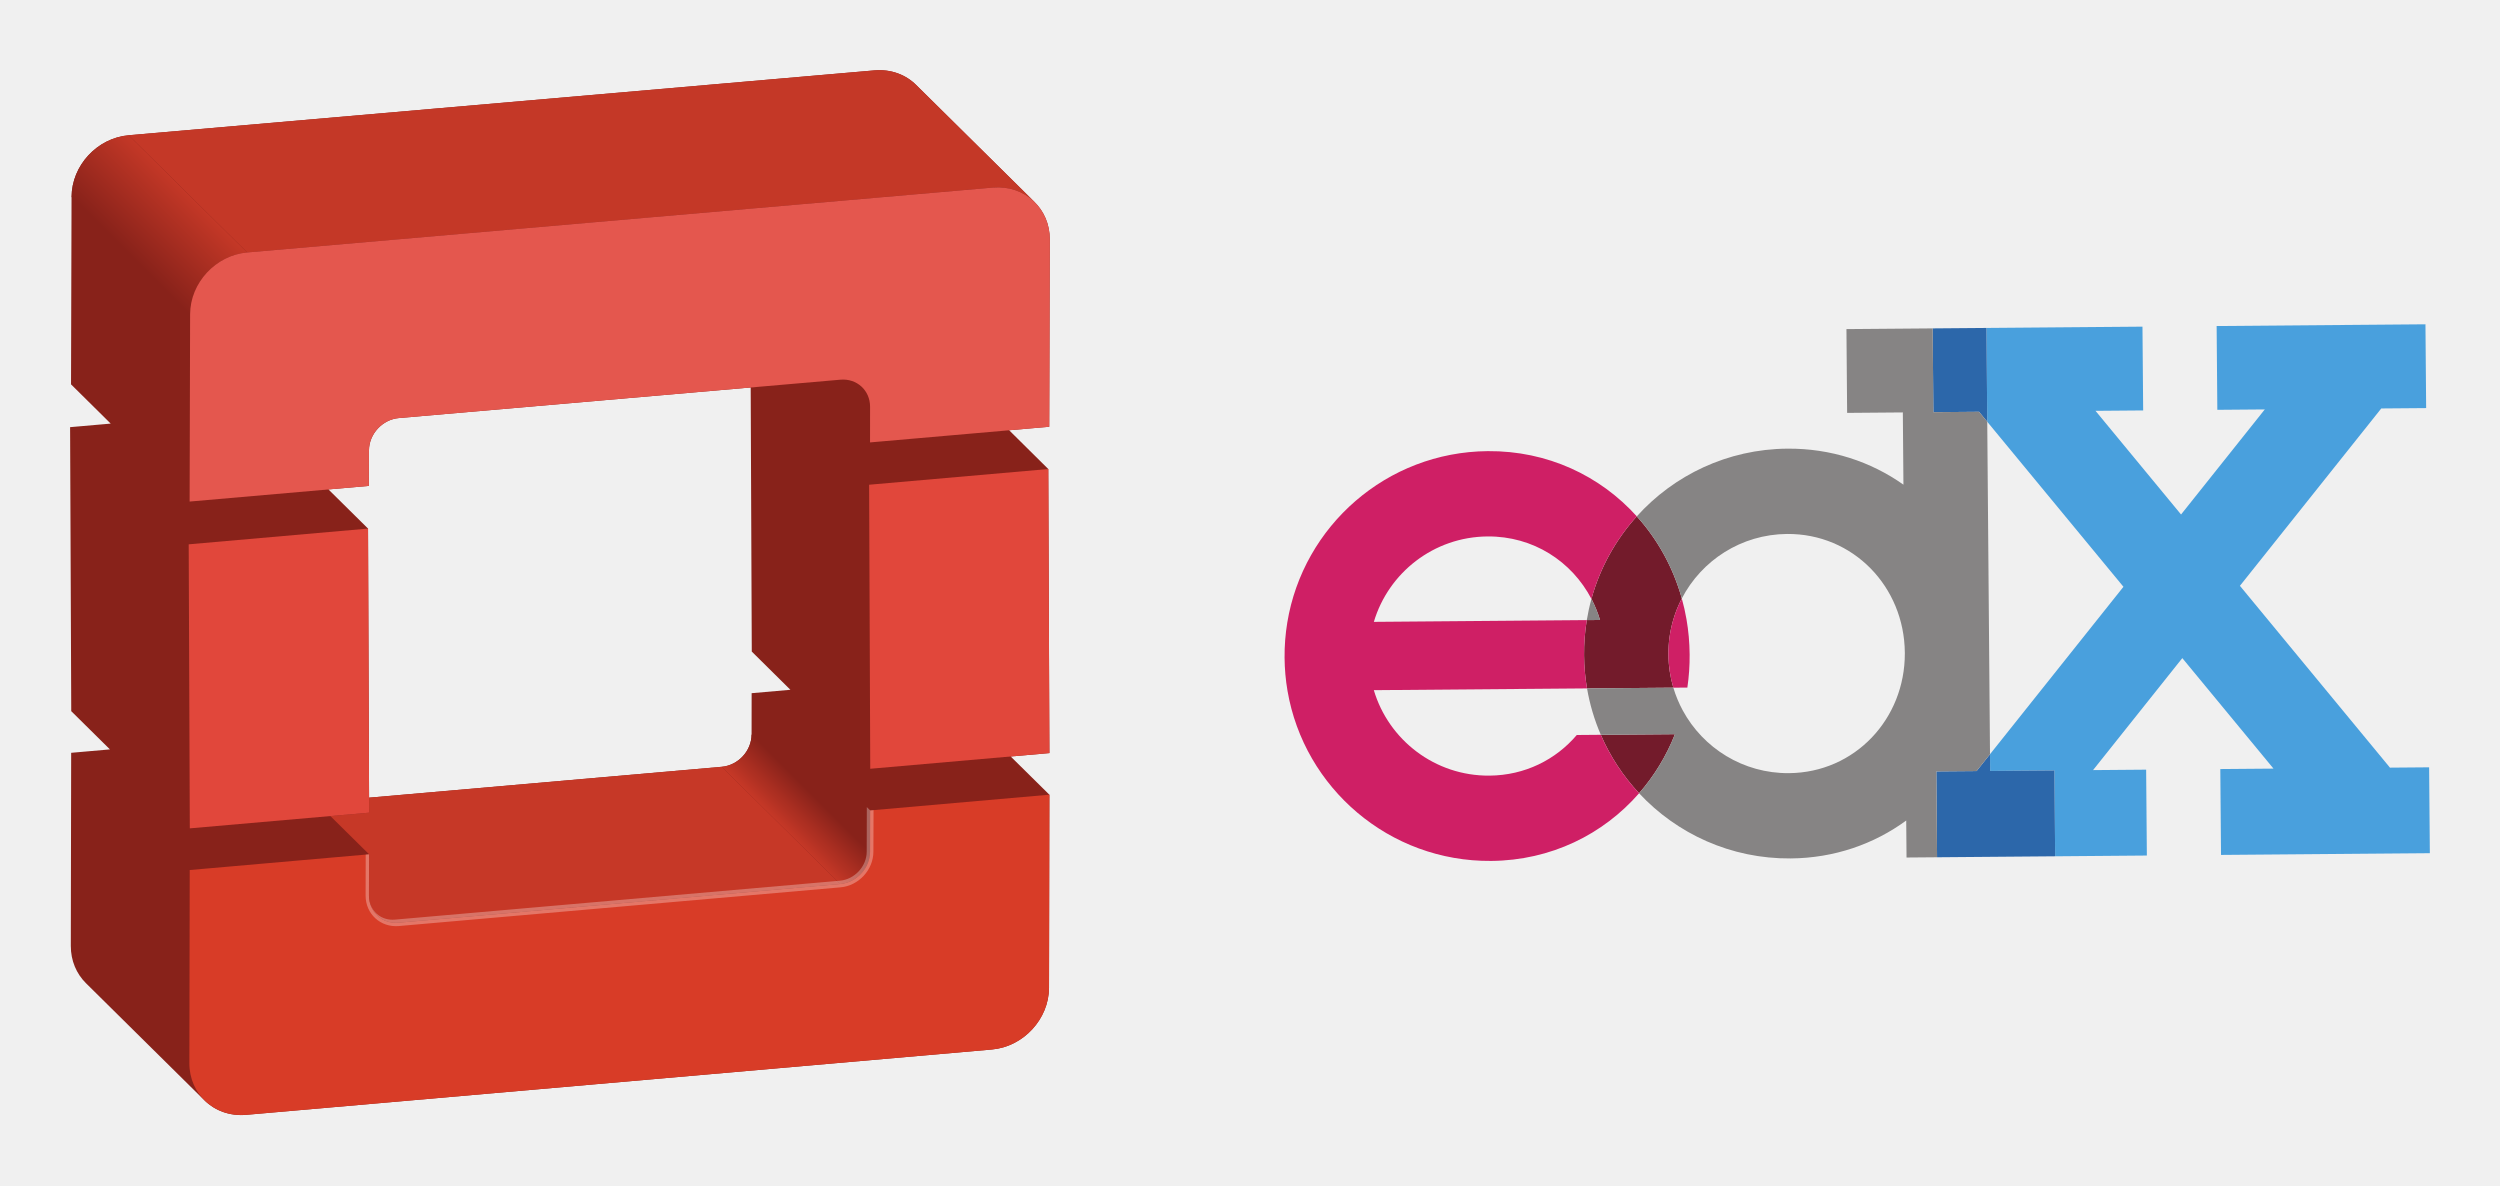
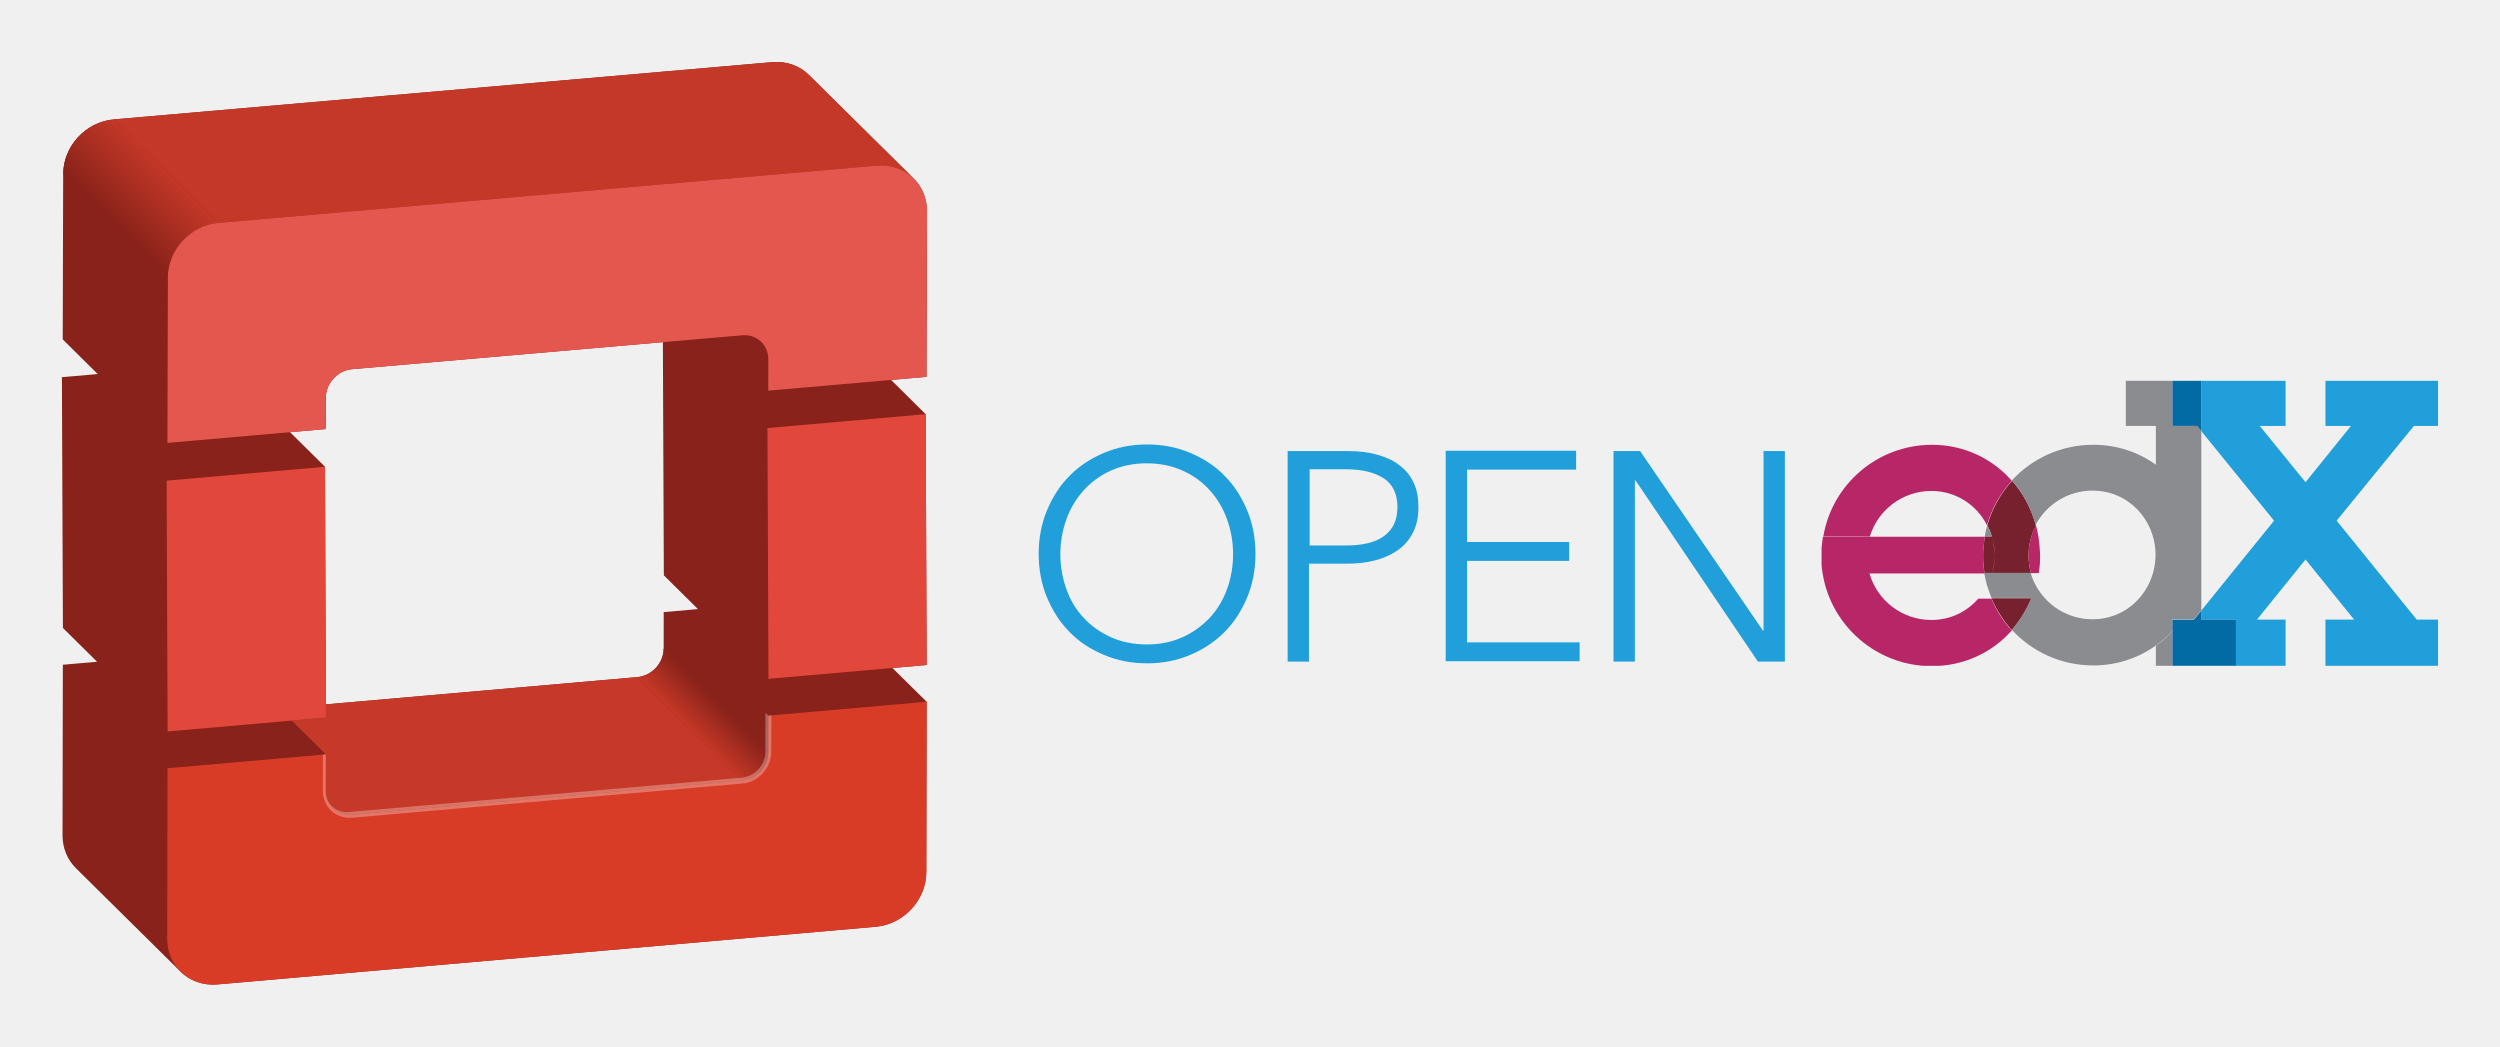
- <svg xmlns="http://www.w3.org/2000/svg" xmlns:xlink="http://www.w3.org/1999/xlink" width="178.174mm" height="84.471mm" viewBox="0 0 631.325 299.307" id="svg3803" version="1.1">
+ <svg xmlns="http://www.w3.org/2000/svg" xmlns:xlink="http://www.w3.org/1999/xlink" width="201.777mm" height="84.471mm" viewBox="0 0 714.959 299.307" id="svg3803" version="1.1">
  <defs id="defs3805">
    <linearGradient xlink:href="#SVGID_3_" id="linearGradient3561" gradientUnits="userSpaceOnUse" x1="429.749" y1="690.019" x2="431.228" y2="688.539" />
    <linearGradient x1="429.749" y1="690.019" x2="431.228" y2="688.539" id="SVGID_3_" gradientUnits="userSpaceOnUse">
      <stop id="stop2888" style="stop-color:#c63827;stop-opacity:1" offset="0" />
      <stop id="stop2890" style="stop-color:#88221a;stop-opacity:1" offset="1" />
    </linearGradient>
    <linearGradient xlink:href="#SVGID_5_" id="linearGradient3563" gradientUnits="userSpaceOnUse" x1="399.069" y1="663.081" x2="401.867" y2="660.283" />
    <linearGradient x1="399.069" y1="663.081" x2="401.867" y2="660.283" id="SVGID_5_" gradientUnits="userSpaceOnUse">
      <stop id="stop2902" style="stop-color:#88221a;stop-opacity:1" offset="0" />
      <stop id="stop2904" style="stop-color:#c43827;stop-opacity:1" offset="1" />
    </linearGradient>
    <clipPath id="SVGID_6_">
      <use id="use2909" style="overflow:visible" x="0" y="0" width="715.558" height="742.133" xlink:href="#SVGID_4_" />
    </clipPath>
    <linearGradient xlink:href="#SVGID_7_" id="linearGradient3565" gradientUnits="userSpaceOnUse" x1="409.951" y1="668.428" x2="428.871" y2="649.508" />
    <linearGradient x1="409.951" y1="668.428" x2="428.871" y2="649.508" id="SVGID_7_" gradientUnits="userSpaceOnUse">
      <stop id="stop2914" style="stop-color:#88221a;stop-opacity:1" offset="0" />
      <stop id="stop2916" style="stop-color:#c43827;stop-opacity:1" offset="1" />
    </linearGradient>
    <clipPath id="clipPath34">
      <path d="m 321.489,169.063 233.992,1.94 -1.245,150.198 -233.993,-1.941 1.246,-150.197 z" id="path36" />
    </clipPath>
    <clipPath id="clipPath42">
      <path d="M 0,0 612,0 612,792 0,792 0,0 Z" id="path44" />
    </clipPath>
+     <clipPath id="SVGID_2_">
+       <use height="100%" width="100%" y="0" x="0" id="use10" style="overflow:visible" xlink:href="#SVGID_1_" />
+     </clipPath>
+     <clipPath id="SVGID_4_-3">
+       <use height="100%" width="100%" y="0" x="0" id="use18" style="overflow:visible" xlink:href="#SVGID_3_-8" />
+     </clipPath>
+     <clipPath id="SVGID_6_-8">
+       <use height="100%" width="100%" y="0" x="0" id="use26" style="overflow:visible" xlink:href="#SVGID_5_-4" />
+     </clipPath>
+     <clipPath id="clipPath4303">
+       <use height="100%" width="100%" y="0" x="0" id="use4305" style="overflow:visible" xlink:href="#SVGID_5_-4" />
+     </clipPath>
+     <clipPath id="clipPath4307">
+       <use height="100%" width="100%" y="0" x="0" id="use4309" style="overflow:visible" xlink:href="#SVGID_5_-4" />
+     </clipPath>
+     <clipPath id="clipPath4311">
+       <use height="100%" width="100%" y="0" x="0" id="use4313" style="overflow:visible" xlink:href="#SVGID_5_-4" />
+     </clipPath>
+     <clipPath id="clipPath4315">
+       <use height="100%" width="100%" y="0" x="0" id="use4317" style="overflow:visible" xlink:href="#SVGID_5_-4" />
+     </clipPath>
+     <clipPath id="clipPath4319">
+       <use height="100%" width="100%" y="0" x="0" id="use4321" style="overflow:visible" xlink:href="#SVGID_5_-4" />
+     </clipPath>
+     <clipPath id="clipPath4323">
+       <use height="100%" width="100%" y="0" x="0" id="use4325" style="overflow:visible" xlink:href="#SVGID_5_-4" />
+     </clipPath>
  </defs>
-   <g id="layer1" transform="translate(-76.7154,-314.1374)">
-     <g id="g3988" transform="matrix(3.954299,0,0,3.954299,-403.2581,64.66898)">
+   <g id="layer1" transform="translate(-76.71543,-322.7088)">
+     <g id="g3988" transform="matrix(3.954299,0,0,3.954299,-403.2581,73.24043)">
      <path d="m 169.322,87.832 -22.472,1.954 c -1.044,0.092 -1.901,1.014 -1.905,2.058 l -0.006,2.274 -2.585,0.225 2.53,2.501 0.066,17.184 22.52,-1.971 c 1.05,-0.092 1.905,-1.014 1.908,-2.067 l 0.003,-2.634 2.476,-0.217 -2.467,-2.441 -0.069,-16.867 z m -39.726,-16.108 47.631,-4.141 c 1.05,-0.089 1.999,0.273 2.656,0.929 l 1.514,1.496 6.057,5.989 c 0.603,0.596 0.969,1.428 0.969,2.383 l -0.037,11.962 -2.561,0.222 2.501,2.478 0.071,18.14 -2.471,0.218 2.469,2.439 -0.023,12.33 c -0.007,1.997 -1.634,3.764 -3.647,3.943 l -47.629,4.173 c -1.051,0.092 -1.999,-0.274 -2.663,-0.929 l -7.569,-7.485 c -0.6,-0.595 -0.965,-1.432 -0.962,-2.379 l 0.023,-12.328 2.476,-0.218 -2.471,-2.442 -0.073,-18.137 2.593,-0.227 -2.534,-2.506 0.033,-11.962 c 0.003,-2.008 1.636,-3.771 3.644,-3.945 z" id="path2879" style="opacity:1;fill:#88221a" />
      <g style="opacity:1" transform="matrix(1.370412,0,0,1.370412,-417.5711,-829.6617)" id="g2881">
        <path d="m 410.476,688.617 16.433,-1.438 5.523,5.463 -20.58,1.802 c -0.765,0.069 -1.382,-0.497 -1.382,-1.264 l 0.006,-1.923 -1.802,-1.781 1.805,-0.158 -0.003,-0.701 z" id="path2883" style="fill:#c63827" />
      </g>
      <g style="opacity:1" transform="matrix(1.370412,0,0,1.370412,-417.5711,-829.6617)" id="g2885">
        <linearGradient x1="429.749" y1="690.019" x2="431.228" y2="688.539" id="linearGradient15387" gradientUnits="userSpaceOnUse">
          <stop id="stop15389" style="stop-color:#c63827;stop-opacity:1" offset="0" />
          <stop id="stop15391" style="stop-color:#88221a;stop-opacity:1" offset="1" />
        </linearGradient>
        <path d="m 432.432,692.642 -5.523,-5.463 c 0.766,-0.067 1.39,-0.74 1.392,-1.508 l 5.523,5.465 c -0.003,0.766 -0.629,1.438 -1.392,1.506 z" id="path2892" style="fill:url(#linearGradient3561)" />
      </g>
      <g style="opacity:1" transform="matrix(1.370412,0,0,1.370412,-417.5711,-829.6617)" id="g2894">
        <g id="g2896">
          <defs id="defs2898">
            <path d="m 402.137,666.088 -5.523,-5.463 c 0.002,-1.463 1.193,-2.75 2.659,-2.877 l 5.522,5.463 c -1.463,0.129 -2.655,1.415 -2.658,2.877 z" id="SVGID_4_" />
          </defs>
          <linearGradient x1="399.069" y1="663.081" x2="401.867" y2="660.283" id="linearGradient15398" gradientUnits="userSpaceOnUse">
            <stop id="stop15400" style="stop-color:#88221a;stop-opacity:1" offset="0" />
            <stop id="stop15402" style="stop-color:#c43827;stop-opacity:1" offset="1" />
          </linearGradient>
          <use id="use2906" style="overflow:visible;fill:url(#linearGradient3563)" x="0" y="0" width="715.558" height="742.133" xlink:href="#SVGID_4_" />
          <clipPath id="clipPath15405">
            <use id="use15407" style="overflow:visible" x="0" y="0" width="715.558" height="742.133" xlink:href="#SVGID_4_" />
          </clipPath>
          <g clip-path="url(#SVGID_6_)" id="g2911">
            <linearGradient x1="409.951" y1="668.428" x2="428.871" y2="649.508" id="linearGradient15410" gradientUnits="userSpaceOnUse">
              <stop id="stop15412" style="stop-color:#88221a;stop-opacity:1" offset="0" />
              <stop id="stop15414" style="stop-color:#c43827;stop-opacity:1" offset="1" />
            </linearGradient>
            <polygon points="439.55,660.187 404.795,663.211 399.272,657.748 434.029,654.726 " id="polygon2918" style="fill:url(#linearGradient3565)" />
          </g>
        </g>
      </g>
      <g style="opacity:1" transform="matrix(1.370412,0,0,1.370412,-417.5711,-829.6617)" id="g2920">
        <path d="m 442.18,688.479 -0.017,8.997 c -0.005,1.457 -1.192,2.747 -2.661,2.877 l -34.755,3.045 c -1.463,0.129 -2.65,-0.955 -2.646,-2.413 l 0.017,-8.995 8.358,-0.733 -0.006,1.923 c 0,0.767 0.617,1.333 1.382,1.264 l 20.58,-1.802 c 0.764,-0.067 1.39,-0.739 1.392,-1.506 l 0.004,-1.924 8.352,-0.733 z" id="path2922" style="fill:#d83c27" />
      </g>
      <g style="opacity:1" transform="matrix(1.370412,0,0,1.370412,-417.5711,-829.6617)" id="g2924">
        <polygon points="433.778,674.035 442.129,673.303 442.181,686.54 433.831,687.271 " id="polygon2926" style="fill:#e1473b" />
      </g>
      <g style="opacity:1" transform="matrix(1.370412,0,0,1.370412,-417.5711,-829.6617)" id="g2928">
        <path d="m 435.968,655.403 1.105,1.092 4.42,4.37 c -0.482,-0.479 -1.175,-0.743 -1.943,-0.679 l -34.755,3.024 -5.522,-5.463 34.757,-3.022 c 0.765,-0.065 1.458,0.2 1.938,0.678 z" id="path2930" style="fill:#c43827" />
      </g>
      <g style="opacity:1" transform="matrix(1.370412,0,0,1.370412,-417.5711,-829.6617)" id="g2932">
        <polygon points="402.07,676.812 410.428,676.078 410.479,689.317 402.122,690.048 " id="polygon2934" style="fill:#e1473b" />
      </g>
      <g style="opacity:1" transform="matrix(1.370412,0,0,1.370412,-417.5711,-829.6617)" id="g2936">
        <path d="m 404.795,663.211 34.755,-3.024 c 1.467,-0.123 2.652,0.955 2.65,2.418 l -0.027,8.729 -8.352,0.729 0.002,-1.66 c 0.002,-0.767 -0.619,-1.331 -1.381,-1.263 l -20.581,1.789 c -0.762,0.067 -1.387,0.74 -1.39,1.502 l -0.004,1.659 -8.354,0.729 0.023,-8.729 c 0.004,-1.464 1.196,-2.75 2.659,-2.879 z" id="path2938" style="fill:#e4574e" />
      </g>
      <g style="opacity:1" transform="matrix(1.370412,0,0,1.370412,-417.5711,-829.6617)" id="g2940">
        <path d="m 433.827,689.212 -0.004,1.924 c -0.002,0.767 -0.628,1.438 -1.392,1.506 l -20.58,1.802 c -0.688,0.062 -1.257,-0.391 -1.363,-1.038 0.1,0.562 0.593,0.949 1.194,0.895 l 20.734,-1.813 c 0.684,-0.061 1.248,-0.666 1.25,-1.352 l 0.005,-1.924 0,-0.155 0.156,0.155 z" id="path2942" style="opacity:0.3;fill:#ffffff" />
      </g>
      <g style="opacity:1" transform="matrix(1.370412,0,0,1.370412,-417.5711,-829.6617)" id="g2944">
        <path d="m 410.314,693.18 0.005,-1.909 0.156,-0.014 -0.006,1.923 c 0,0.767 0.617,1.333 1.382,1.264 l 20.58,-1.802 c 0.764,-0.067 1.39,-0.739 1.392,-1.506 l 0.004,-1.924 0.158,-0.014 -0.007,1.938 c -0.002,0.849 -0.69,1.588 -1.534,1.661 l -20.578,1.803 c -0.855,0.076 -1.553,-0.561 -1.552,-1.42 z" id="path2946" style="opacity:0.3;fill:#ffffff" />
      </g>
    </g>
-     <g transform="matrix(1.25,0,0,-1.25,399.8084,533.6335)" id="g10">
-       <g transform="translate(-321.1868,-206.6377)" id="g30">
-         <g clip-path="url(#clipPath34)" id="g32">
-           <g transform="translate(0,2.246062)" id="g38">
-             <g clip-path="url(#clipPath42)" id="g40">
-               <g transform="translate(552.8532,297.5448)" id="g46">
-                 <path d="m 0,0 -0.14,16.928 -42.187,-0.35 0.14,-16.928 9.587,0.08 -16.915,-21.226 -17.283,20.942 9.628,0.08 -0.14,16.927 -31.517,-0.261 0.157,-18.953 27.516,-33.34 -26.958,-33.827 0.028,-3.381 12.986,0.108 0.144,-17.348 18.53,0.154 -0.144,17.348 -10.725,-0.089 18.03,22.625 10e-4,0 18.423,-22.323 -10.746,-0.089 0.144,-17.348 42.187,0.35 -0.144,17.348 -7.912,-0.066 -30.313,36.733 L -9.068,-0.075 0,0" id="path48" style="fill:#49a0dd;fill-opacity:1;fill-rule:nonzero;stroke:none" />
-               </g>
-               <g transform="translate(453.1595,313.6466)" id="g50">
-                 <path d="m 0,0 0.14,-16.928 9.224,0.077 1.66,-2.011 L 10.867,0.09 0,0" id="path52" style="fill:#2c67aa;fill-opacity:1;fill-rule:nonzero;stroke:none" />
-               </g>
-               <g transform="translate(464.7687,224.2362)" id="g54">
-                 <path d="M 0,0 -0.028,3.381 -2.74,-0.023 -10.867,-0.09 -10.723,-17.438 13.131,-17.24 12.987,0.108 0,0" id="path56" style="fill:#2c67aa;fill-opacity:1;fill-rule:nonzero;stroke:none" />
-               </g>
-               <g transform="translate(386.1151,231.5408)" id="g58">
-                 <path d="M 0,0 14.979,0.124 C 13.238,-4.287 10.779,-8.317 7.732,-11.807 4.523,-8.369 1.894,-4.381 0,0" id="path60" style="fill:#731b2b;fill-opacity:1;fill-rule:nonzero;stroke:none" />
-               </g>
-               <g transform="translate(385.957,254.7362)" id="g62">
-                 <path d="m 0,0 -2.673,-0.022 c -0.38,-2.309 -0.569,-4.682 -0.549,-7.101 0.019,-2.282 0.222,-4.519 0.596,-6.698 l 2.851,0.023 c 0.569,2.133 0.862,4.385 0.843,6.71 C 1.048,-4.619 0.676,-2.238 0,0 Z m 0,0 c 0.676,-2.238 1.048,-4.619 1.068,-7.088 0.019,-2.325 -0.274,-4.577 -0.843,-6.71 l 14.585,0.121 c -0.632,2.123 -0.978,4.369 -0.997,6.695 -0.021,2.469 0.33,4.855 1.001,7.105 L 0,0 Z M 7.426,20.936 C 3.178,16.228 -0.002,10.539 -1.735,4.256 -1.031,2.91 -0.448,1.486 0,0 l 14.814,0.123 c 0.436,1.47 1.011,2.882 1.707,4.221 -1.753,6.28 -4.896,11.938 -9.095,16.592" id="path64" style="fill:#731b2b;fill-opacity:1;fill-rule:nonzero;stroke:none" />
-               </g>
-               <g transform="translate(384.2221,258.9922)" id="g66">
-                 <path d="m 0,0 c -0.388,-1.397 -0.701,-2.826 -0.938,-4.278 l 2.673,0.022 C 1.286,-2.77 0.704,-1.346 0,0 Z m 63.593,-44.768 0.062,-7.477 6.169,0.051 -0.108,12.962 c -1.846,-2.05 -3.895,-3.906 -6.123,-5.536 z M 78.302,37.803 69.078,37.727 68.937,54.654 51.516,54.51 51.656,37.582 62.909,37.676 63.03,23.084 C 56.448,27.736 48.388,30.431 39.564,30.358 27.486,30.258 16.658,24.995 9.161,16.68 13.36,12.026 16.503,6.368 18.256,0.088 22.247,7.77 30.247,13.046 39.508,13.123 52.852,13.234 63.201,2.502 63.311,-10.842 l 0.002,-0.132 c 0.043,-13.284 -10.104,-24.114 -23.405,-24.225 -9.26,-0.076 -17.347,5.066 -21.465,12.681 0,0 0,0 0,0 -0.782,1.446 -1.421,2.981 -1.898,4.585 l -17.436,-0.144 c 0.271,-1.586 0.632,-3.139 1.079,-4.656 0.474,-1.616 1.045,-3.191 1.705,-4.718 l 14.979,0.124 c -1.741,-4.411 -4.2,-8.441 -7.247,-11.932 7.634,-8.189 18.548,-13.271 30.625,-13.171 8.825,0.073 16.839,2.901 23.343,7.662 2.228,1.63 4.277,3.486 6.123,5.536 l -0.036,4.386 8.126,0.067 2.713,3.404 -0.558,67.167 -1.659,2.011" id="path68" style="fill:#868484;fill-opacity:1;fill-rule:nonzero;stroke:none" />
-               </g>
-               <g transform="translate(363.2773,288.8482)" id="g70">
-                 <path d="m 0,0 c -20.443,-0.17 -37.301,-15.127 -40.503,-34.636 l 17.488,0.145 c 2.947,9.905 12.084,17.166 22.959,17.256 9.234,0.077 17.035,-5.039 21.001,-12.621 1.733,6.283 4.913,11.972 9.161,16.68 C 22.724,-4.985 12.078,0.1 0,0 Z m 17.984,-57.348 c -4.233,-4.982 -10.48,-8.149 -17.639,-8.208 -11.019,-0.092 -20.375,7.207 -23.364,17.266 l 43.073,0.357 c -0.374,2.179 -0.577,4.416 -0.596,6.698 -0.02,2.419 0.168,4.792 0.549,7.101 l -60.51,-0.502 c -0.38,-2.309 -0.569,-4.682 -0.549,-7.101 0.019,-2.282 0.222,-4.519 0.596,-6.698 l 0,0 c 3.366,-19.648 20.563,-34.524 41.143,-34.353 12.077,0.1 22.638,5.361 29.883,13.673 -3.209,3.439 -5.838,7.426 -7.732,11.808 l -4.854,-0.041 z m 22.162,23.381 c -0.246,1.426 -0.562,2.828 -0.945,4.199 -0.697,-1.339 -1.271,-2.751 -1.707,-4.221 -0.672,-2.25 -1.022,-4.636 -1.002,-7.105 0.02,-2.326 0.366,-4.572 0.998,-6.695 l 2.834,0.024 c 0.32,2.185 0.477,4.425 0.458,6.706 -0.02,2.419 -0.236,4.789 -0.636,7.092" id="path72" style="fill:#cf1f65;fill-opacity:1;fill-rule:nonzero;stroke:none" />
-               </g>
-             </g>
+     <g transform="translate(368.7583,426.6122)" id="g4257">
+       <g transform="translate(-199.7,-242.6)" id="Logo">
+         <defs id="defs6">
+           <rect height="114.6" width="178.6" y="242.4" x="427.5" id="SVGID_1_" />
+         </defs>
+         <clipPath id="clipPath4331">
+           <use height="100%" width="100%" y="0" x="0" id="use4333" style="overflow:visible" xlink:href="#SVGID_1_" />
+         </clipPath>
+         <g clip-path="url(#SVGID_2_)" id="g12" class="st0">
+           <defs id="defs14">
+             <rect height="81.5" width="176.3" y="247.6" x="428.6" id="SVGID_3_-8" />
+           </defs>
+           <clipPath id="clipPath4338">
+             <use height="100%" width="100%" y="0" x="0" id="use4340" style="overflow:visible" xlink:href="#SVGID_3_-8" />
+           </clipPath>
+           <g clip-path="url(#SVGID_4_-3)" id="g20" class="st1">
+             <defs id="defs22">
+               <rect height="81.5" width="176.3" y="247.6" x="428.6" id="SVGID_5_-4" />
+             </defs>
+             <clipPath id="clipPath4345">
+               <use height="100%" width="100%" y="0" x="0" id="use4347" style="overflow:visible" xlink:href="#SVGID_5_-4" />
+             </clipPath>
+             <polygon style="fill:#209fda" clip-path="url(#SVGID_6_-8)" id="polygon28" points="561.3,329.1 561.3,315.9 553.1,315.9 567,298.7 567,298.7 580.9,315.9 572.7,315.9 572.7,329.1 604.9,329.1 604.9,315.9 598.8,315.9 575.9,287.6 598,260.5 604.9,260.5 604.9,247.6 572.7,247.6 572.7,260.5 580,260.5 567,276.6 553.9,260.5 561.3,260.5 561.3,247.6 537.2,247.6 537.2,262 558,287.6 537.2,313.3 537.2,315.9 547.1,315.9 547.1,329.1 " class="st2" />
+             <polygon style="fill:#026ba4" clip-path="url(#SVGID_6_-8)" id="polygon30" points="528.9,260.5 535.9,260.5 537.2,262 537.2,247.6 528.9,247.6 " class="st3" />
+             <polygon style="fill:#026ba4" clip-path="url(#SVGID_6_-8)" id="polygon32" points="535.1,315.9 528.9,315.9 528.9,329.1 547.1,329.1 547.1,315.9 537.2,315.9 537.2,313.3 " class="st3" />
+             <path style="fill:#78212e" clip-path="url(#SVGID_6_-8)" id="path34" d="m 477.2,309.8 11.4,0 c -1.4,3.4 -3.3,6.4 -5.6,9.1 -2.4,-2.7 -4.4,-5.8 -5.8,-9.1" class="st4" />
+             <path style="fill:#78212e" clip-path="url(#SVGID_6_-8)" id="path36-3" d="m 483.1,276.2 c -3.3,3.6 -5.7,7.9 -7.1,12.7 0.5,1 1,2.1 1.3,3.3 l 11.3,0 c 0.3,-1.1 0.8,-2.2 1.3,-3.2 -1.3,-4.9 -3.7,-9.3 -6.8,-12.8 z m -5.8,15.9 c 0.5,1.7 0.8,3.5 0.8,5.4 0,1.8 -0.2,3.5 -0.7,5.1 l 11.1,0 c -0.5,-1.6 -0.7,-3.3 -0.7,-5.1 0,-1.9 0.3,-3.7 0.8,-5.4 l -11.3,0 z m 0,0 -2,0 c -0.3,1.8 -0.5,3.6 -0.5,5.4 0,1.7 0.1,3.4 0.4,5.1 l 2.2,0 c 0.4,-1.6 0.7,-3.3 0.7,-5.1 -0.1,-1.9 -0.3,-3.7 -0.8,-5.4 z" class="st4" />
+             <path style="fill:#8a8c8f" clip-path="url(#SVGID_6_-8)" id="path38" d="m 535.9,260.5 -7,0 0,-12.9 -13.3,0 0,12.9 8.6,0 0,11.1 c -5,-3.6 -11.1,-5.7 -17.9,-5.7 -9.2,0 -17.5,3.9 -23.3,10.2 3.2,3.6 5.5,7.9 6.8,12.7 3.1,-5.8 9.2,-9.8 16.3,-9.8 10.2,0 18,8.3 18,18.4 l 0,0.1 c -0.1,10.1 -7.9,18.3 -18,18.3 -7.1,0 -13.2,-4 -16.3,-9.8 l 0,0 c -0.6,-1.1 -1.1,-2.3 -1.4,-3.5 l -13.3,0 c 0.2,1.2 0.5,2.4 0.8,3.6 0.4,1.2 0.8,2.4 1.3,3.6 l 11.4,0 c -1.4,3.4 -3.3,6.4 -5.6,9.1 5.8,6.3 14.1,10.2 23.3,10.2 6.7,0 12.9,-2.1 17.9,-5.7 1.7,-1.2 3.3,-2.6 4.7,-4.2 l 0,-3.3 6.2,0 2.1,-2.6 0,-51.2 -1.3,-1.5 z m -11.7,62.9 0,5.7 4.7,0 0,-9.9 c -1.4,1.6 -3,3 -4.7,4.2 z M 476,288.8 c -0.3,1.1 -0.6,2.2 -0.7,3.3 l 2,0 c -0.4,-1.1 -0.8,-2.2 -1.3,-3.3 z" class="st5" />
+             <path style="fill:#b72768" clip-path="url(#SVGID_6_-8)" id="path40" d="m 490.6,292.1 c -0.2,-1.1 -0.4,-2.2 -0.7,-3.2 -0.5,1 -1,2.1 -1.3,3.2 -0.5,1.7 -0.8,3.5 -0.8,5.4 0,1.8 0.2,3.5 0.7,5.1 l 2.2,0 c 0.3,-1.7 0.4,-3.4 0.4,-5.1 -0.1,-1.8 -0.2,-3.6 -0.5,-5.4 z m -30.4,-26.2 c -15.6,0 -28.6,11.3 -31.1,26.2 l 13.3,0 c 2.3,-7.5 9.3,-13 17.6,-13 7,0 13,4 15.9,9.8 1.4,-4.8 3.8,-9.1 7.1,-12.7 -5.5,-6.3 -13.6,-10.3 -22.8,-10.3 z m 13.3,43.9 c -3.3,3.8 -8,6.2 -13.5,6.2 -8.4,0 -15.5,-5.6 -17.7,-13.3 l 32.9,0 c -0.3,-1.7 -0.4,-3.4 -0.4,-5.1 0,-1.8 0.2,-3.7 0.5,-5.4 l -46.3,0 c -0.3,1.8 -0.5,3.6 -0.5,5.4 0,1.7 0.1,3.4 0.4,5.1 l 0,0 c 2.4,15 15.5,26.5 31.2,26.5 9.2,0 17.3,-3.9 22.9,-10.2 -2.4,-2.6 -4.4,-5.7 -5.8,-9.1 l -3.7,0 z" class="st6" />
          </g>
        </g>
+       </g>
+       <g transform="translate(-199.7,-242.6)" id="g42">
+         <path style="fill:#209fda" id="path44-0" d="m 411.8,319 0.2,0 0,-51.3 6.1,0 0,60.2 -7.7,0 -35,-51.8 -0.2,0 0,51.8 -6.1,0 0,-60.2 7.6,0 35.1,51.3 z" class="st7" />
+       </g>
+       <g transform="translate(-199.7,-242.6)" id="g46">
+         <path style="fill:#209fda" id="path48" d="m 327.2,322.4 32.2,0 0,5.4 -38.3,0 0,-60.2 37.3,0 0,5.4 -31.2,0 0,20.7 29.2,0 0,5.4 -29.2,0 0,23.3 z" class="st7" />
+       </g>
+       <g transform="translate(-199.7,-242.6)" id="g50">
+         <path style="fill:#209fda" id="path52" d="m 276.1,267.7 17,0 c 3.1,0 5.8,0.3 8.3,1 2.5,0.7 4.6,1.6 6.4,3 1.8,1.3 3.2,3 4.1,5 1,2 1.4,4.4 1.4,7.1 0,2.7 -0.5,5.1 -1.5,7.1 -1,2 -2.4,3.7 -4.2,5 -1.8,1.3 -3.9,2.3 -6.5,3 -2.5,0.7 -5.3,1 -8.4,1 l -10.7,0 0,28 -6.1,0 0,-60.2 z m 6.1,27 10.4,0 c 4.8,0 8.5,-0.9 11,-2.8 2.5,-1.9 3.7,-4.6 3.7,-8.2 0,-3.7 -1.3,-6.5 -3.9,-8.2 -2.6,-1.7 -6.2,-2.6 -10.8,-2.6 l -10.4,0 0,21.8 z" class="st7" />
+       </g>
+       <g transform="translate(-199.7,-242.6)" id="g54">
+         <path style="fill:#209fda" id="path56" d="m 266.7,297.1 c 0,4.5 -0.8,8.7 -2.4,12.5 -1.6,3.8 -3.7,7.1 -6.5,9.9 -2.8,2.8 -6,4.9 -9.8,6.5 -3.8,1.6 -7.9,2.4 -12.3,2.4 -4.4,0 -8.5,-0.8 -12.3,-2.4 -3.8,-1.6 -7.1,-3.7 -9.8,-6.5 -2.8,-2.8 -4.9,-6.1 -6.5,-9.9 -1.6,-3.8 -2.4,-8 -2.4,-12.5 0,-4.5 0.8,-8.7 2.4,-12.5 1.6,-3.8 3.7,-7.1 6.5,-9.9 2.8,-2.8 6,-4.9 9.8,-6.5 3.8,-1.6 7.9,-2.4 12.3,-2.4 4.4,0 8.5,0.8 12.3,2.4 3.8,1.6 7.1,3.7 9.8,6.5 2.8,2.8 4.9,6.1 6.5,9.9 1.6,3.8 2.4,8 2.4,12.5 z m -6.4,0.1 c 0,-3.5 -0.6,-6.8 -1.7,-9.9 -1.1,-3.1 -2.7,-5.9 -4.9,-8.3 -2.1,-2.4 -4.7,-4.3 -7.8,-5.7 -3.1,-1.4 -6.5,-2.1 -10.3,-2.1 -3.8,0 -7.2,0.7 -10.3,2.1 -3.1,1.4 -5.6,3.3 -7.8,5.7 -2.1,2.4 -3.8,5.1 -4.9,8.3 -1.1,3.1 -1.7,6.4 -1.7,9.9 0,3.5 0.6,6.8 1.7,9.9 1.1,3.1 2.7,5.9 4.9,8.2 2.1,2.3 4.7,4.2 7.8,5.6 3.1,1.4 6.5,2.1 10.3,2.1 3.8,0 7.2,-0.7 10.3,-2.1 3.1,-1.4 5.6,-3.3 7.8,-5.6 2.1,-2.3 3.8,-5.1 4.9,-8.2 1.1,-3.1 1.7,-6.4 1.7,-9.9 z" class="st7" />
      </g>
    </g>
  </g>
</svg>
